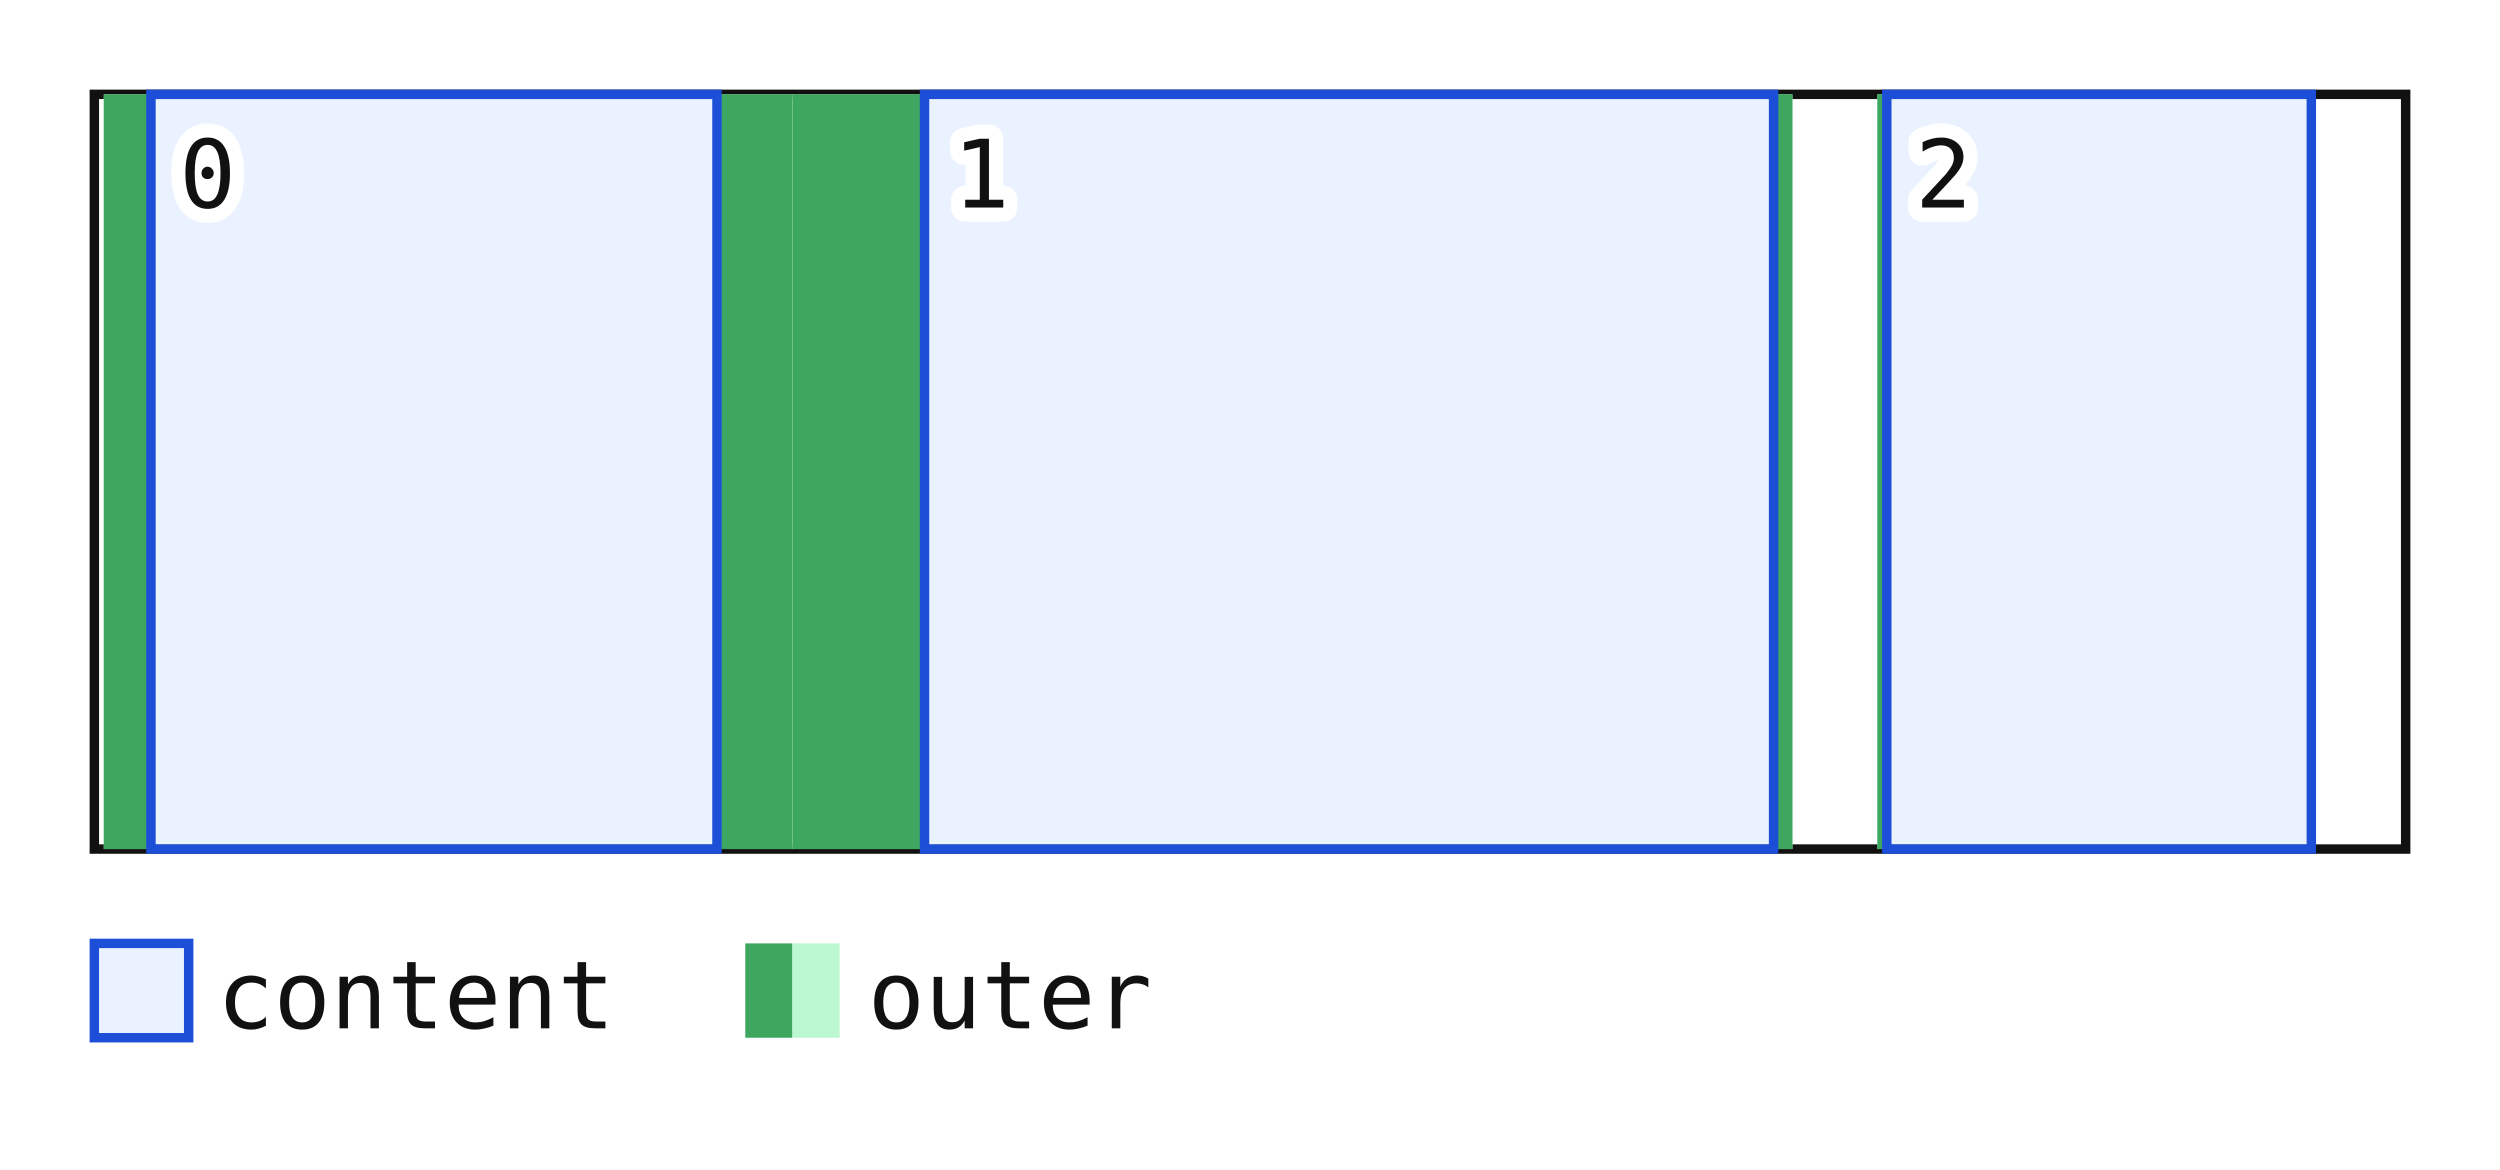
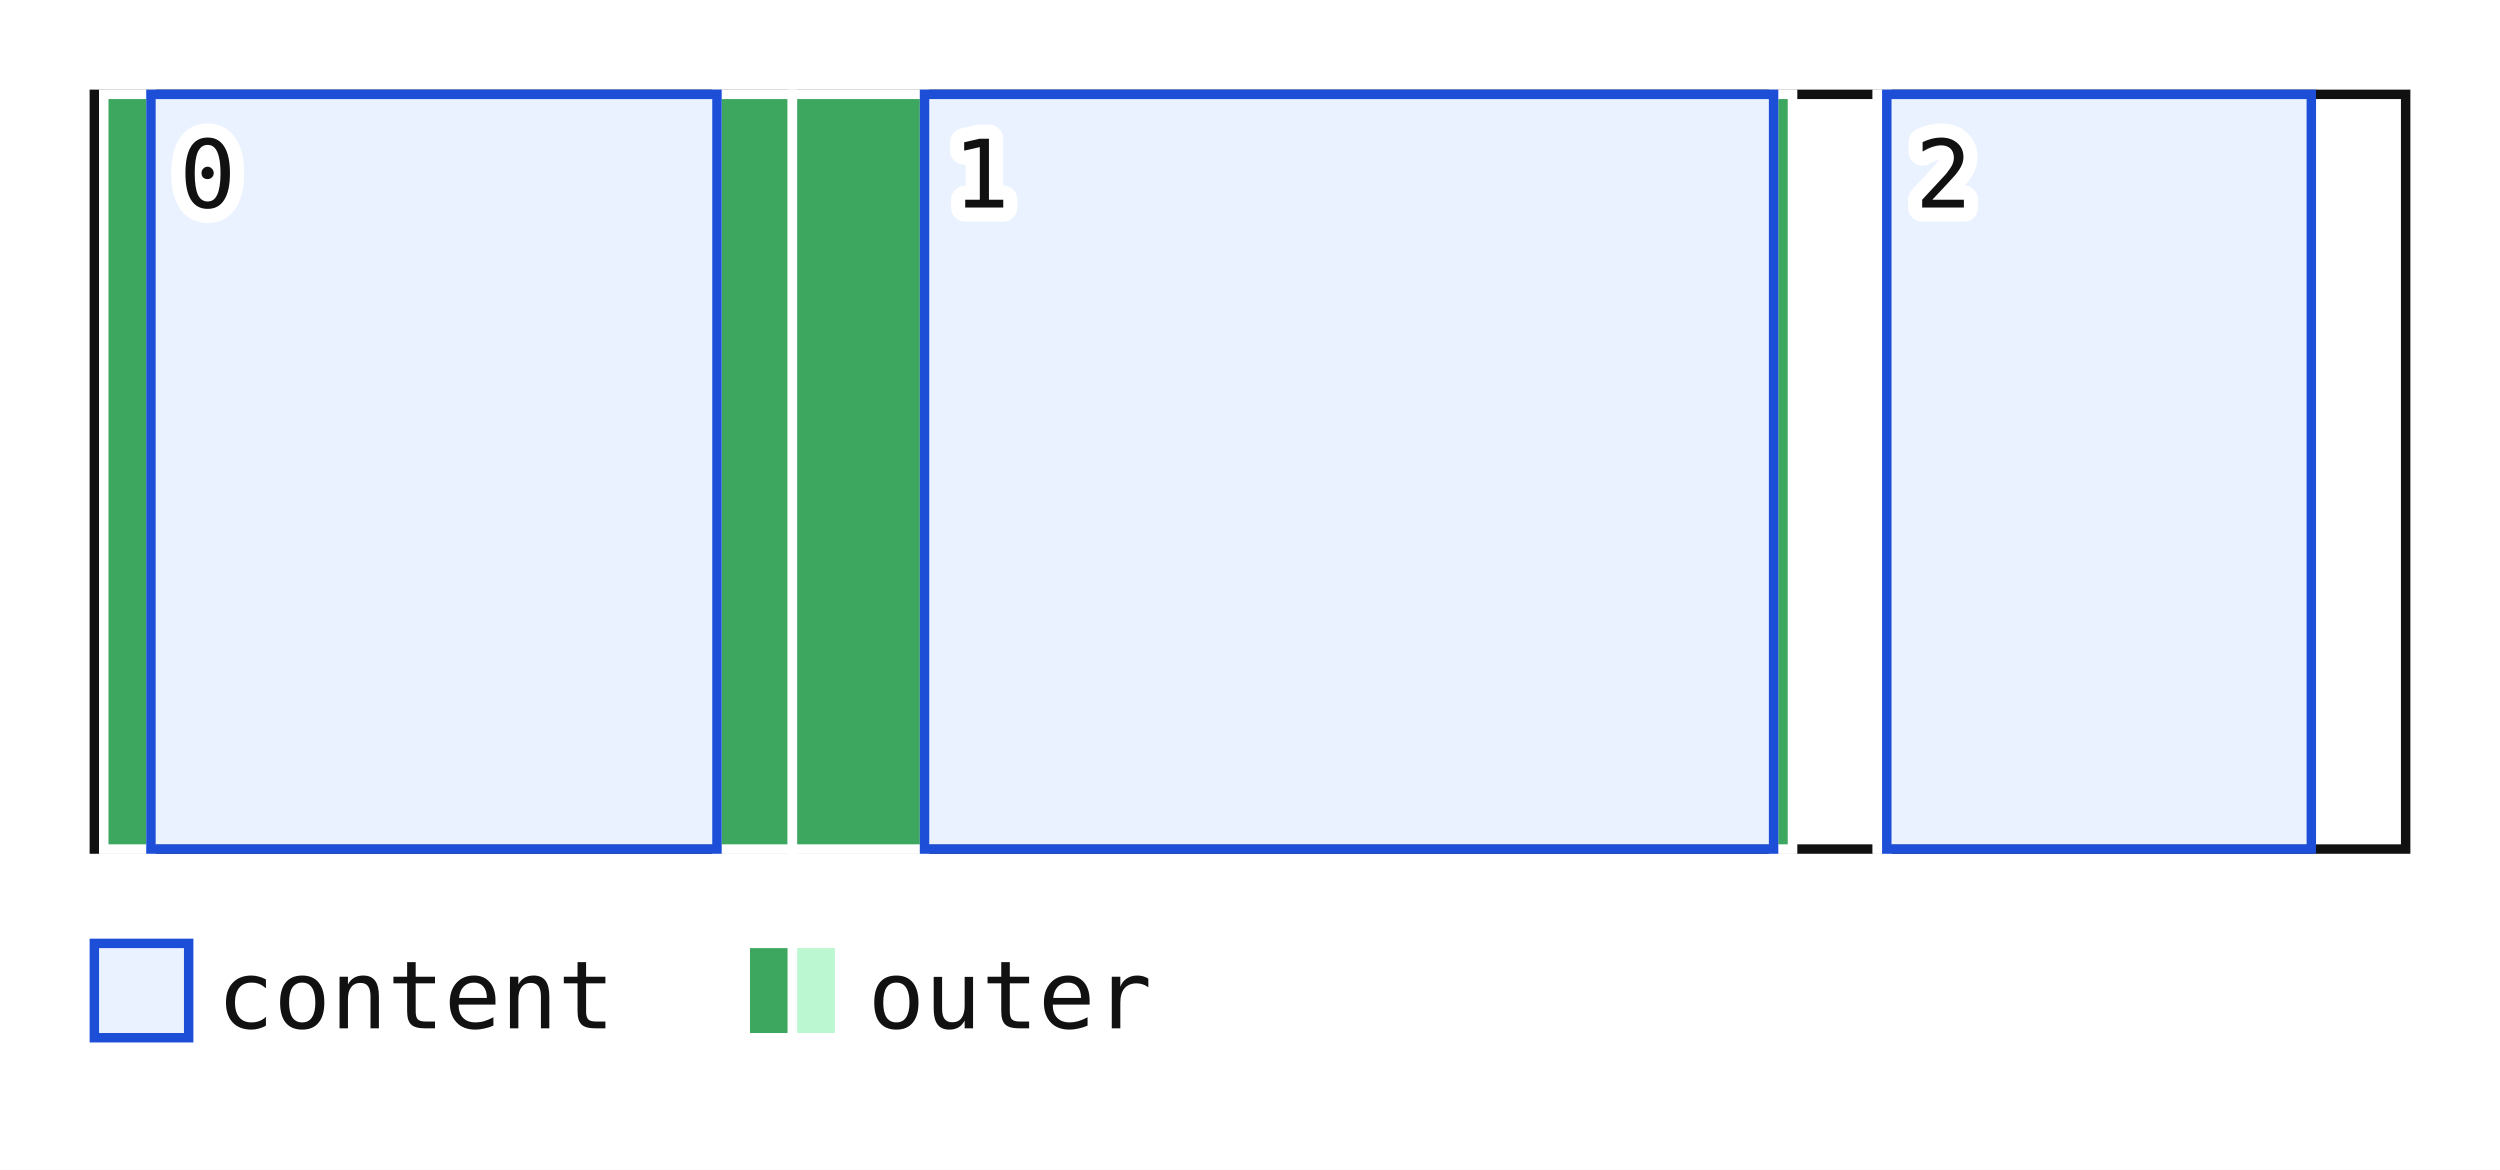
<svg xmlns="http://www.w3.org/2000/svg" viewBox="-10 -10 265 124" font-family="monospace" font-size="10">
  <rect x="-10" y="-10" width="265" height="124" fill="#ffffff" />
  <rect x="0" y="0" width="245" height="80" fill="none" stroke="#111111" stroke-width="1" />
-   <rect x="66" y="0" width="8" height="80" fill="#bbf7d0" />
-   <rect x="66" y="0" width="8" height="80" fill="#3da75f" />
-   <rect x="1" y="0" width="5" height="80" fill="#bbf7d0" />
-   <rect x="1" y="0" width="5" height="80" fill="#3da75f" />
+   <rect x="66" y="0" width="8" height="80" fill="#bbf7d0" stroke="#ffffff" stroke-width="1" />
+   <rect x="66" y="0" width="8" height="80" fill="#3da75f" stroke="#ffffff" stroke-width="1" />
+   <rect x="1" y="0" width="5" height="80" fill="#bbf7d0" stroke="#ffffff" stroke-width="1" />
+   <rect x="1" y="0" width="5" height="80" fill="#3da75f" stroke="#ffffff" stroke-width="1" />
  <rect x="6" y="0" width="60" height="80" fill="#dbeafe" fill-opacity="0.6" stroke="#1d4ed8" />
  <text x="9" y="12" fill="#111111" stroke="#ffffff" stroke-width="3" stroke-linejoin="round" paint-order="stroke">0</text>
-   <rect x="178" y="0" width="2" height="80" fill="#bbf7d0" />
-   <rect x="178" y="0" width="2" height="80" fill="#3da75f" />
-   <rect x="74" y="0" width="14" height="80" fill="#bbf7d0" />
-   <rect x="74" y="0" width="14" height="80" fill="#3da75f" />
+   <rect x="178" y="0" width="2" height="80" fill="#bbf7d0" stroke="#ffffff" stroke-width="1" />
+   <rect x="178" y="0" width="2" height="80" fill="#3da75f" stroke="#ffffff" stroke-width="1" />
+   <rect x="74" y="0" width="14" height="80" fill="#bbf7d0" stroke="#ffffff" stroke-width="1" />
+   <rect x="74" y="0" width="14" height="80" fill="#3da75f" stroke="#ffffff" stroke-width="1" />
  <rect x="88" y="0" width="90" height="80" fill="#dbeafe" fill-opacity="0.6" stroke="#1d4ed8" />
  <text x="91" y="12" fill="#111111" stroke="#ffffff" stroke-width="3" stroke-linejoin="round" paint-order="stroke">1</text>
-   <rect x="189" y="0" width="1" height="80" fill="#bbf7d0" />
-   <rect x="189" y="0" width="1" height="80" fill="#3da75f" />
+   <rect x="189" y="0" width="1" height="80" fill="#bbf7d0" stroke="#ffffff" stroke-width="1" />
+   <rect x="189" y="0" width="1" height="80" fill="#3da75f" stroke="#ffffff" stroke-width="1" />
  <rect x="190" y="0" width="45" height="80" fill="#dbeafe" fill-opacity="0.6" stroke="#1d4ed8" />
  <text x="193" y="12" fill="#111111" stroke="#ffffff" stroke-width="3" stroke-linejoin="round" paint-order="stroke">2</text>
  <rect x="0" y="90" width="10" height="10" fill="#dbeafe" fill-opacity="0.6" stroke="#1d4ed8" />
  <text x="13" y="99" fill="#111111" stroke="#ffffff" stroke-width="3" stroke-linejoin="round" paint-order="stroke">content</text>
-   <rect x="69" y="90" width="5" height="10" fill="#3da75f" />
-   <rect x="74" y="90" width="5" height="10" fill="#bbf7d0" />
+   <rect x="69" y="90" width="5" height="10" fill="#3da75f" stroke="#ffffff" stroke-width="1" />
+   <rect x="74" y="90" width="5" height="10" fill="#bbf7d0" stroke="#ffffff" stroke-width="1" />
  <text x="82" y="99" fill="#111111" stroke="#ffffff" stroke-width="3" stroke-linejoin="round" paint-order="stroke">outer</text>
</svg>
